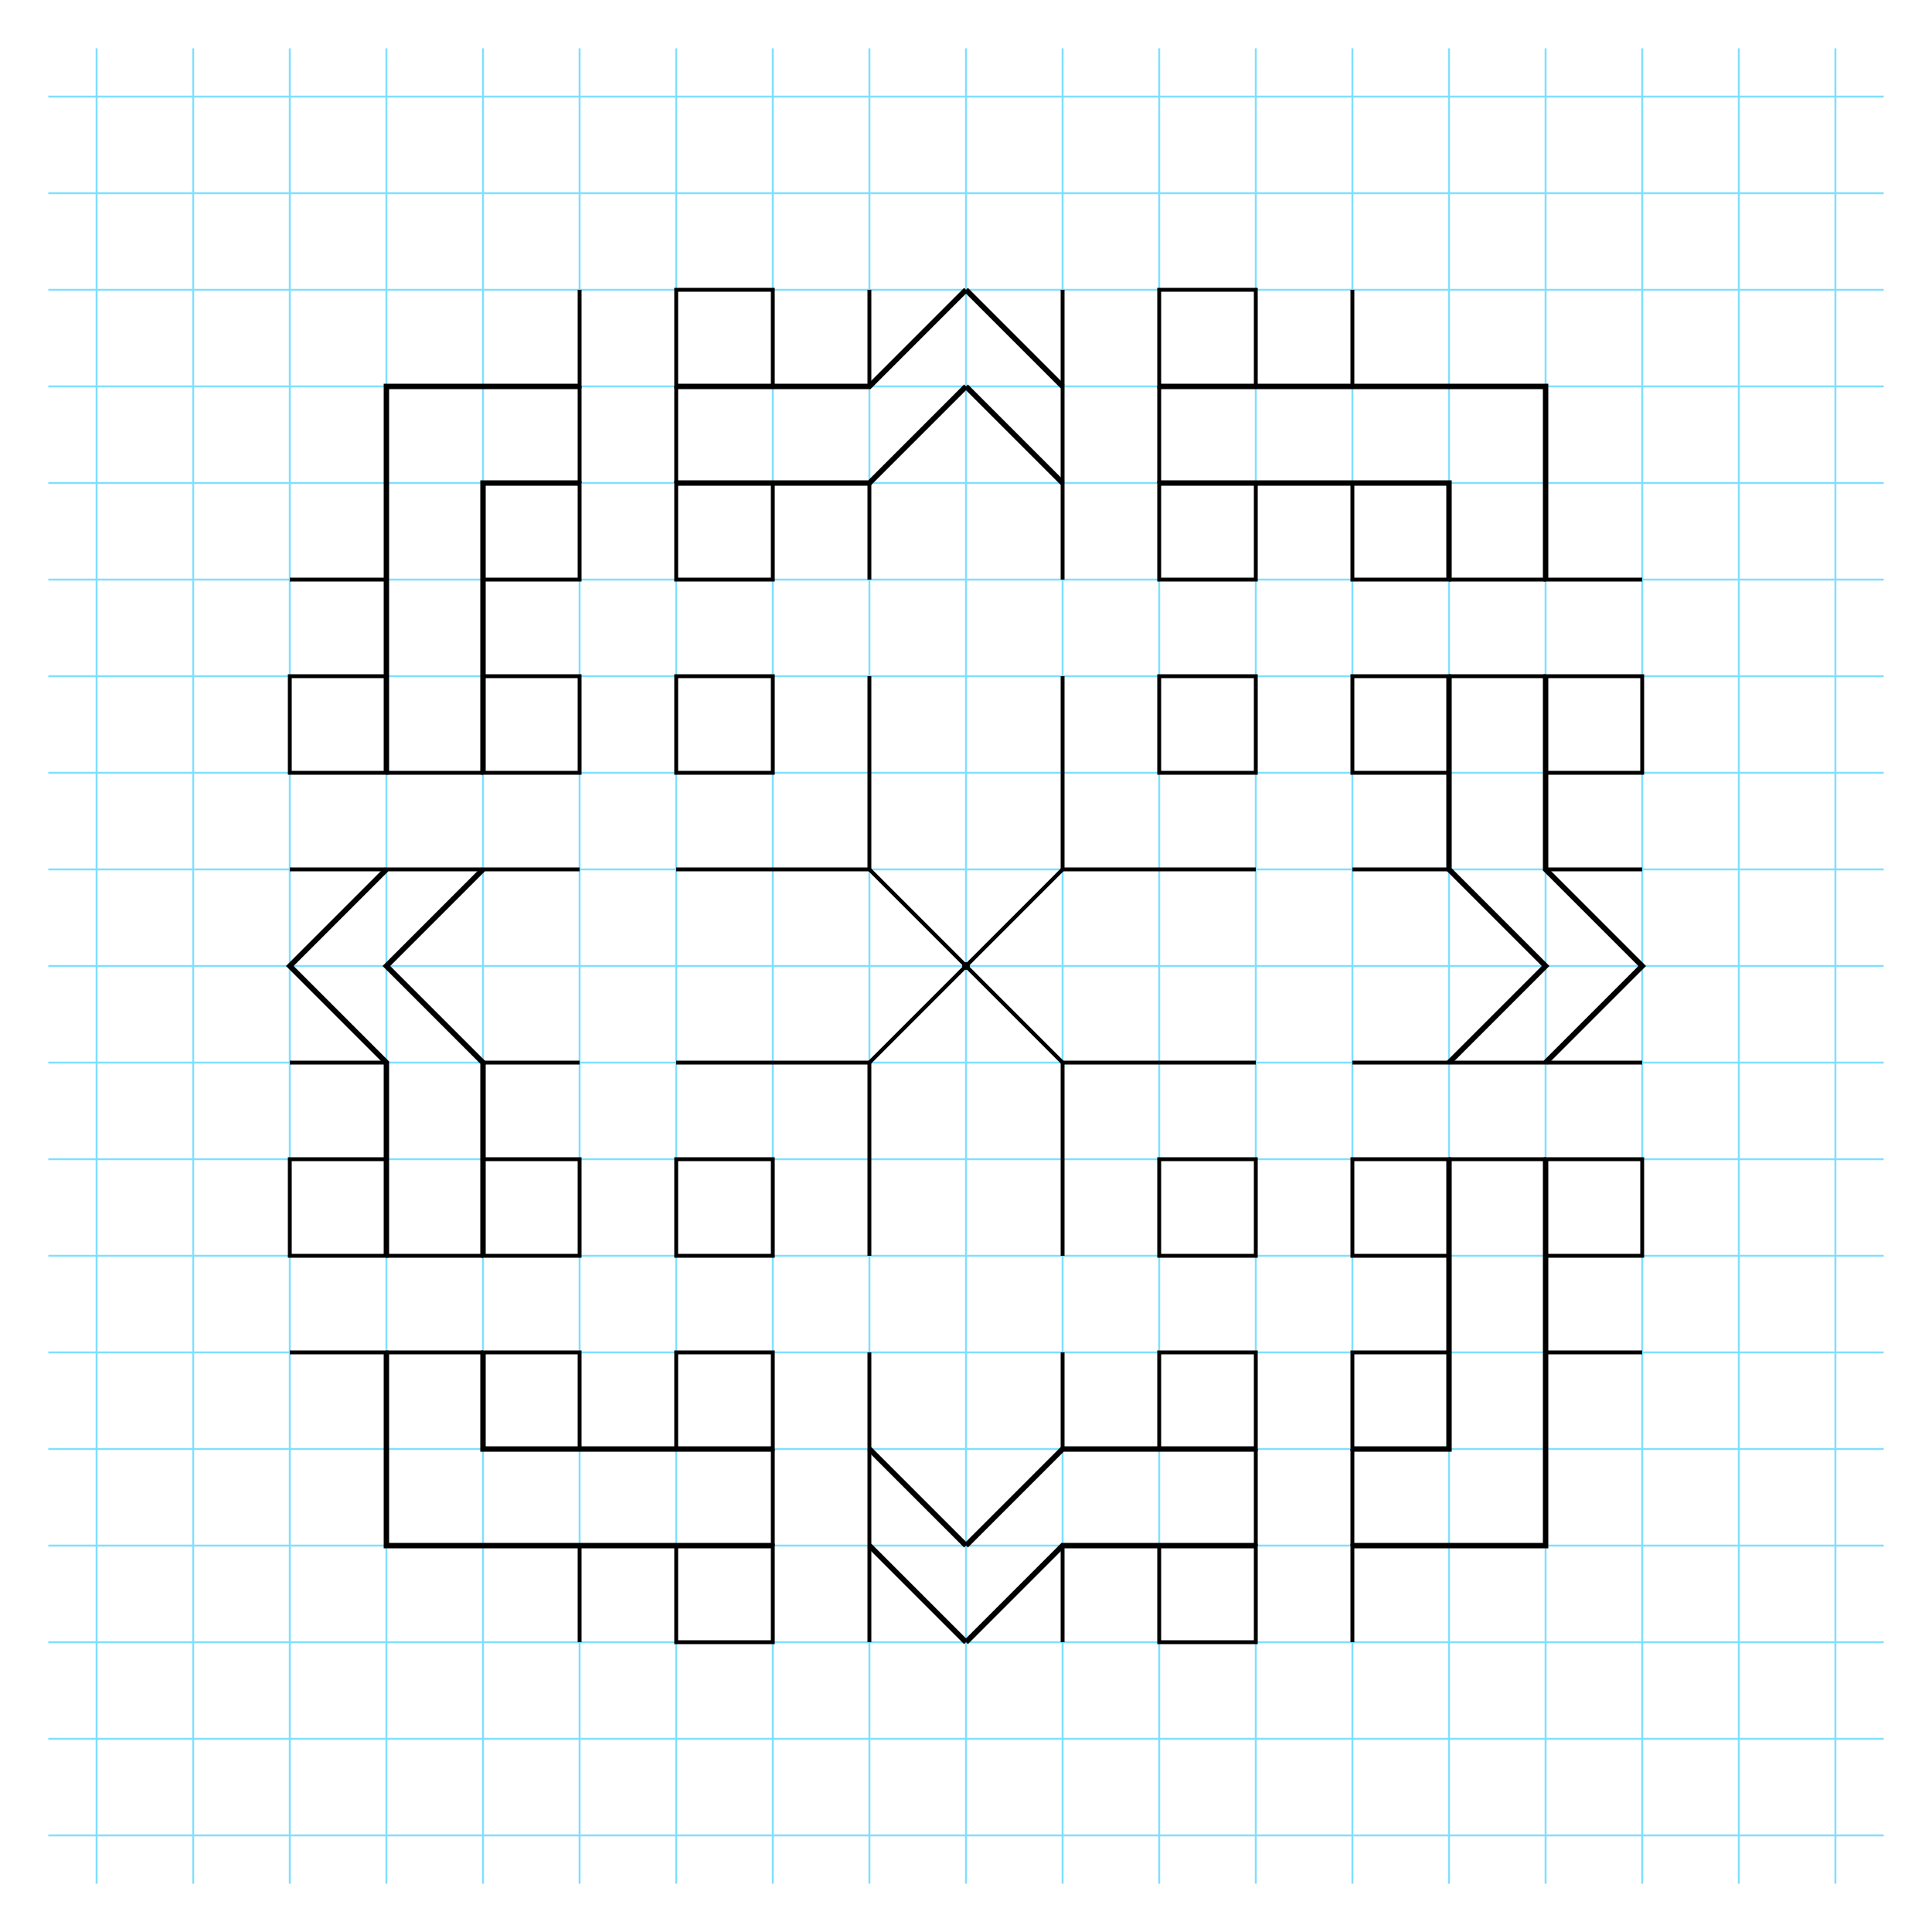
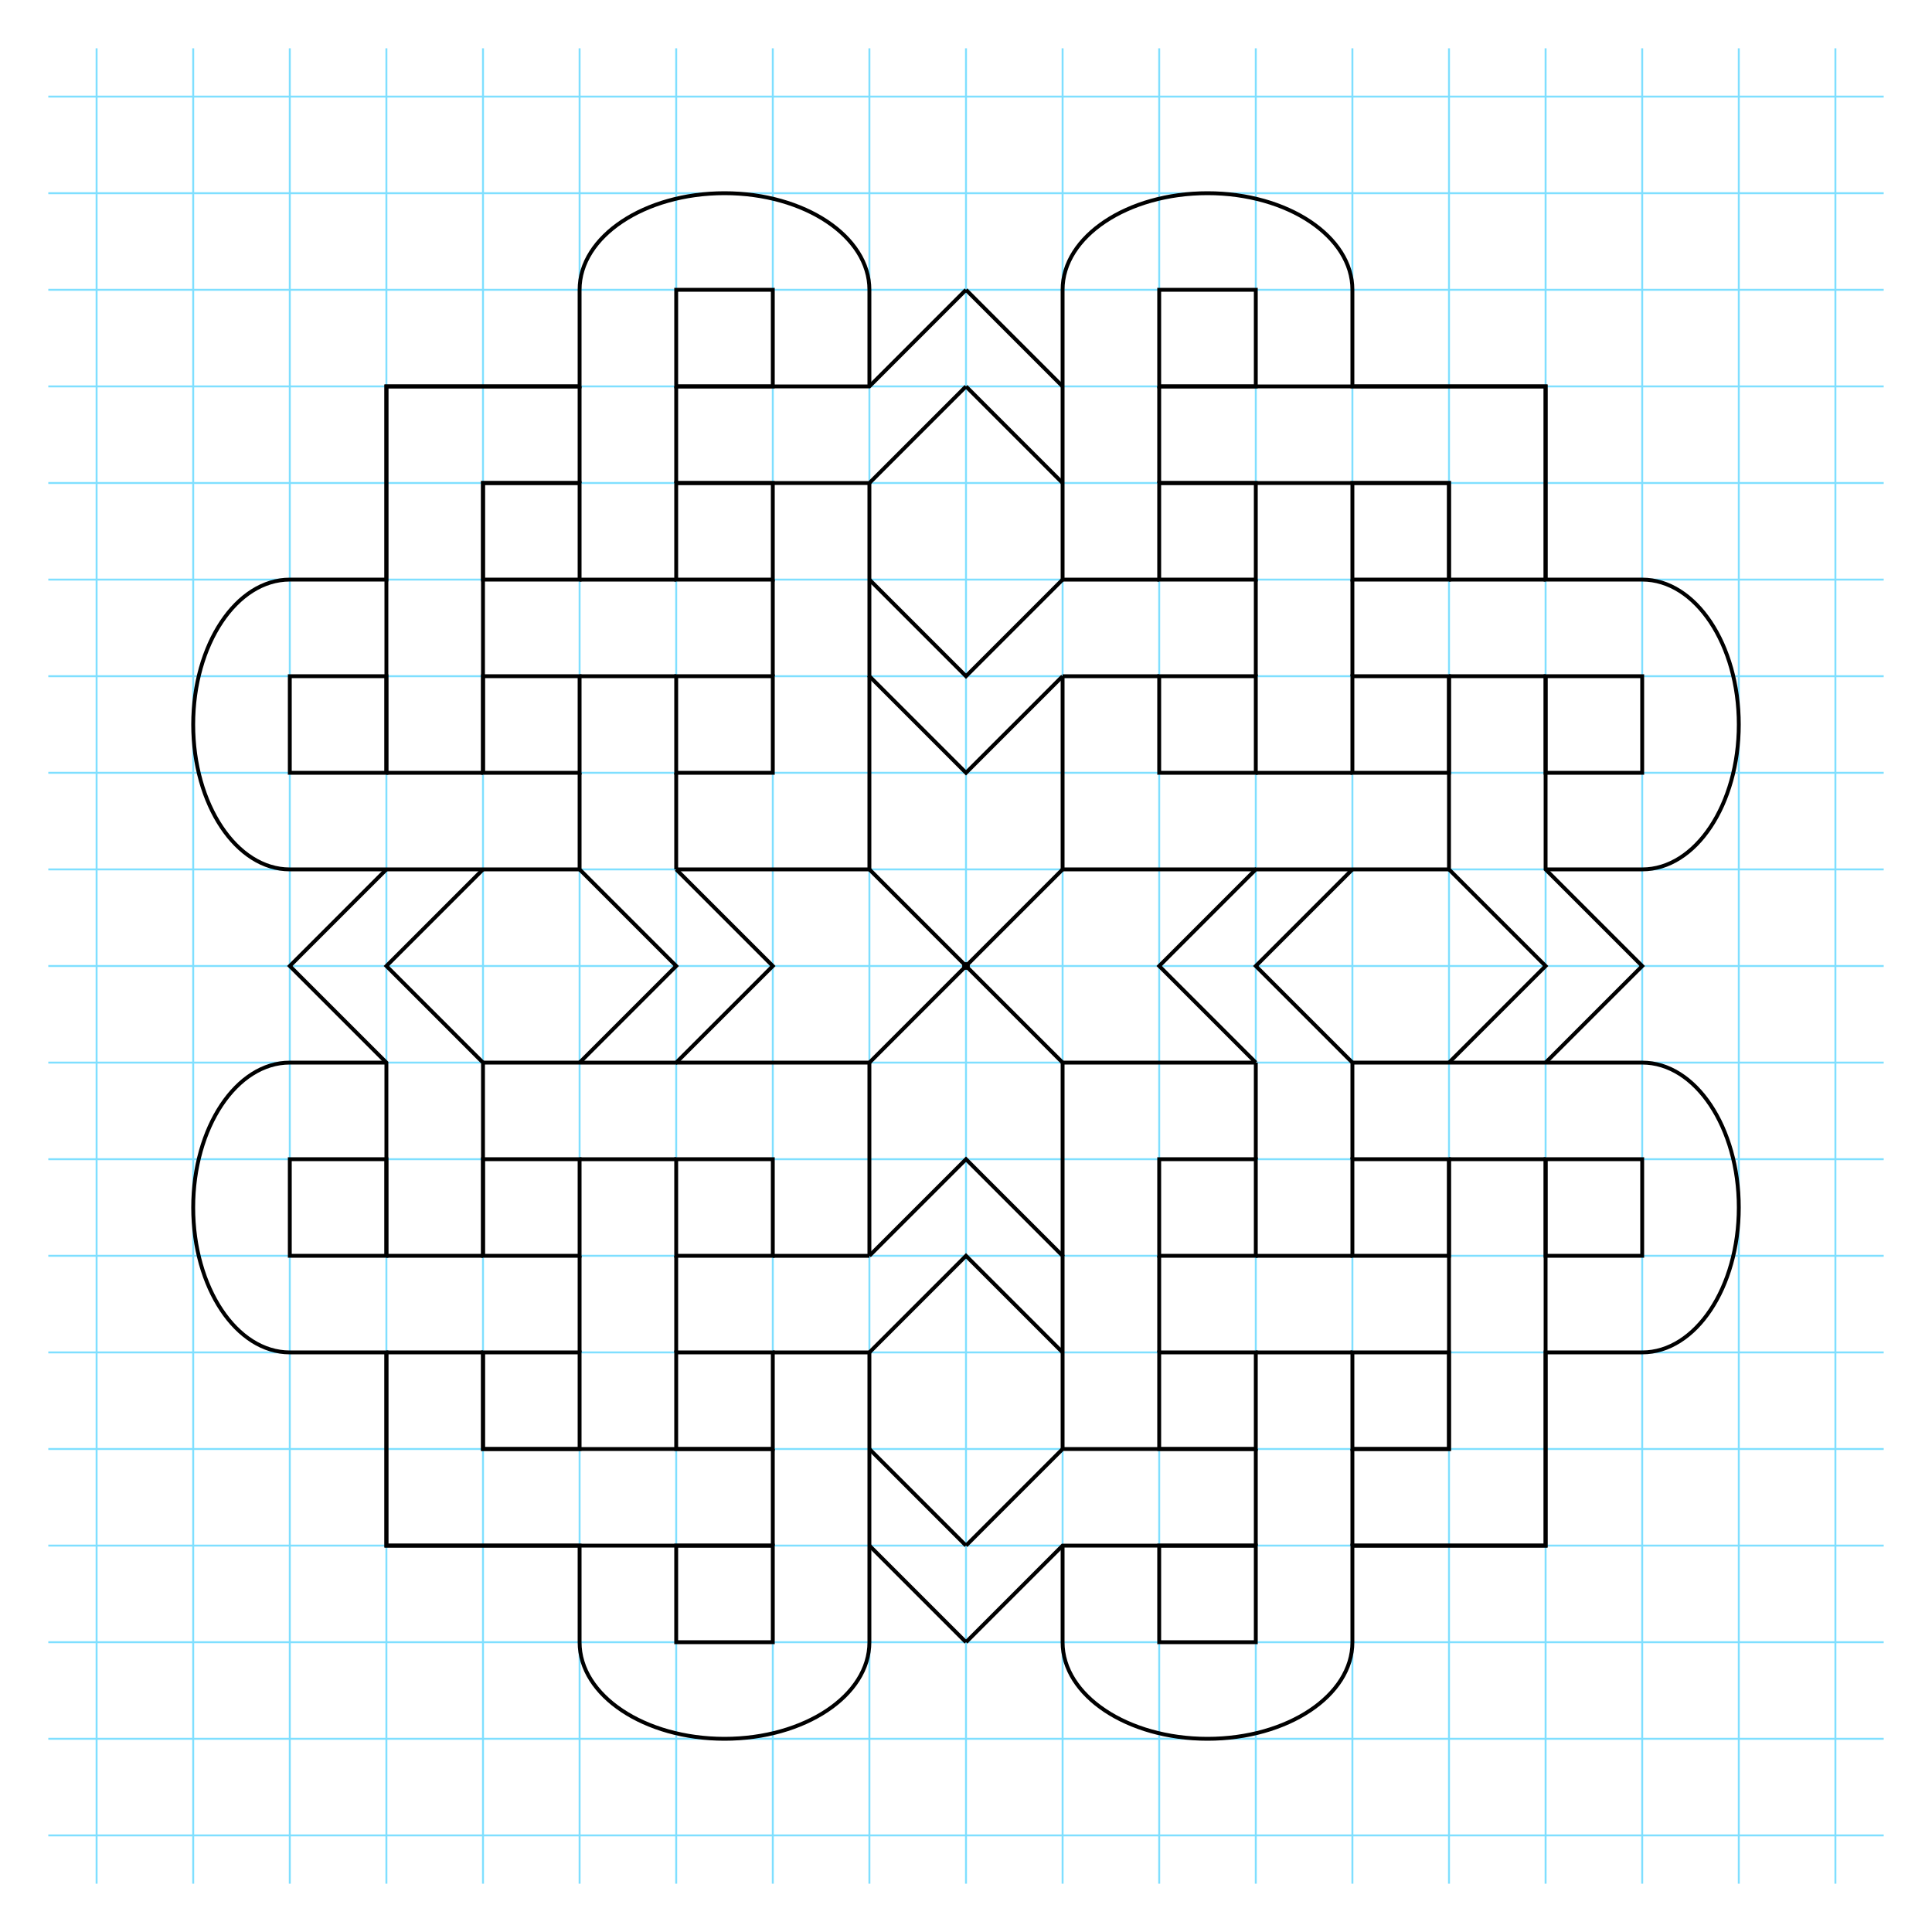
<svg xmlns="http://www.w3.org/2000/svg" xmlns:xlink="http://www.w3.org/1999/xlink" width="10in" height="10in" viewBox="-10 -10 20 20">
  <style type="text/css">
-     /* .step0, .step1, .step2, .step3 */
-     .step4 {
+     /* .step0, .step1, .step2, .step3, .step4 */
+     .step5 {
      visibility: hidden;
    }
    .pen, .grid {
      fill: none;
    }
    .grid {
      stroke: #7fdfff;
      stroke-width: 0.02; /* 2.5mm */
    }
    .pen {
      stroke: black;
      stroke-width: 0.04; /* 5mm */
    }
    .strong {
      stroke-width: 0.056; /* 7mm */
    }
  </style>
  <defs>
    <pattern id="grid" patternUnits="userSpaceOnUse" x="0" y="0" width="1" height="1">
      <rect x="0" y="0" width="1" height="1" class="grid" />
    </pattern>
    <g id="quarter">
      <g class="step1">
        <line x1="0" y1="0" x2="1" y2="1" class="pen" />
        <rect x="2" y="2" width="1" height="1" class="pen" />
        <rect x="2" y="4" width="1" height="1" class="pen" />
        <rect x="2" y="6" width="1" height="1" class="pen" />
        <rect x="4" y="2" width="1" height="1" class="pen" />
        <rect x="4" y="4" width="1" height="1" class="pen" />
        <rect x="6" y="2" width="1" height="1" class="pen" />
      </g>
      <g class="step2">
        <path d="M1,1v2m0,1v1m0,1v1 M1,1h2m1,0h1m1,0h1 m0,3h-1v2h-2v1" class="pen" />
      </g>
+       <g class="step4">
+         <path d="M1,7a1.5,1 0 1 0 3,0              M7,1a1,1.5 0 1 1 0,3" class="pen" />
+       </g>
    </g>
  </defs>
  <rect id="background-grid" fill="url(#grid)" x="-9.5" y="-9.5" width="19" height="19" />
  <circle id="center" class="step0 pen" x="0" y="0" r="0.02" />
  <use id="bottom-right" xlink:href="#quarter" />
  <use id="bottom-left" xlink:href="#quarter" transform="scale(-1,1)" />
  <use id="top-left" xlink:href="#quarter" transform="scale(-1,-1)" />
  <use id="top-right" xlink:href="#quarter" transform="scale(1,-1)" />
  <g id="rings">
    <g id="half-rings">
-       <path id="half-inner-ring" d="M3,5v1m1,-1v1            M5,1h1m-1,1h1            M5,-3h1m-1,-1h1            M1,-6v1m1,-1v1" class="pen step3" />
-       <path id="half-outer-ring" d="M0,7l1,-1h2m1,0h2v-4m0,-1l1,-1l-1,-1v-2m0,-1v-2h-4m-1,0l-1,-1            M0,6l1,-1h2m1,0h1v-3m0,-1l1,-1l-1,-1v-2m0,-1v-1h-3m-1,0l-1,-1" class="strong pen step3" />
+       <g id="half-inner-ring">
+         <path d="M3,5v1m1,-1v1              M5,1h1m-1,1h1              M5,-3h1m-1,-1h1              M1,-6v1m1,-1v1" class="pen step3" />
+         <path d="M2,3v1m-1,0v-1l-1,-1l-1,1m0,1l1,-1l1,1              M3,1v1m1,0v-1l-1,-1l1,-1m-1,2l-1,-1l1,-1l1,0m0,-1l-1,0              M3,3h1m0,1h-1              M1,-3h1m0,-1h-1              M3,-3v-1m1,0v1" class="pen step4" />
+       </g>
+       <g id="half-outer-ring">
+         <path d="M0,7l1,-1h2m1,0h2v-4m0,-1l1,-1l-1,-1v-2m0,-1v-2h-4m-1,0l-1,-1              M0,6l1,-1h2m1,0h1v-3m0,-1l1,-1l-1,-1v-2m0,-1v-1h-3m-1,0l-1,-1" class="pen step3" />
+       </g>
    </g>
-     <use xlink:href="#half-rings" transform="scale(-1,-1)" class="step3" />
+     <use xlink:href="#half-rings" transform="scale(-1,-1)" />
  </g>
</svg>
